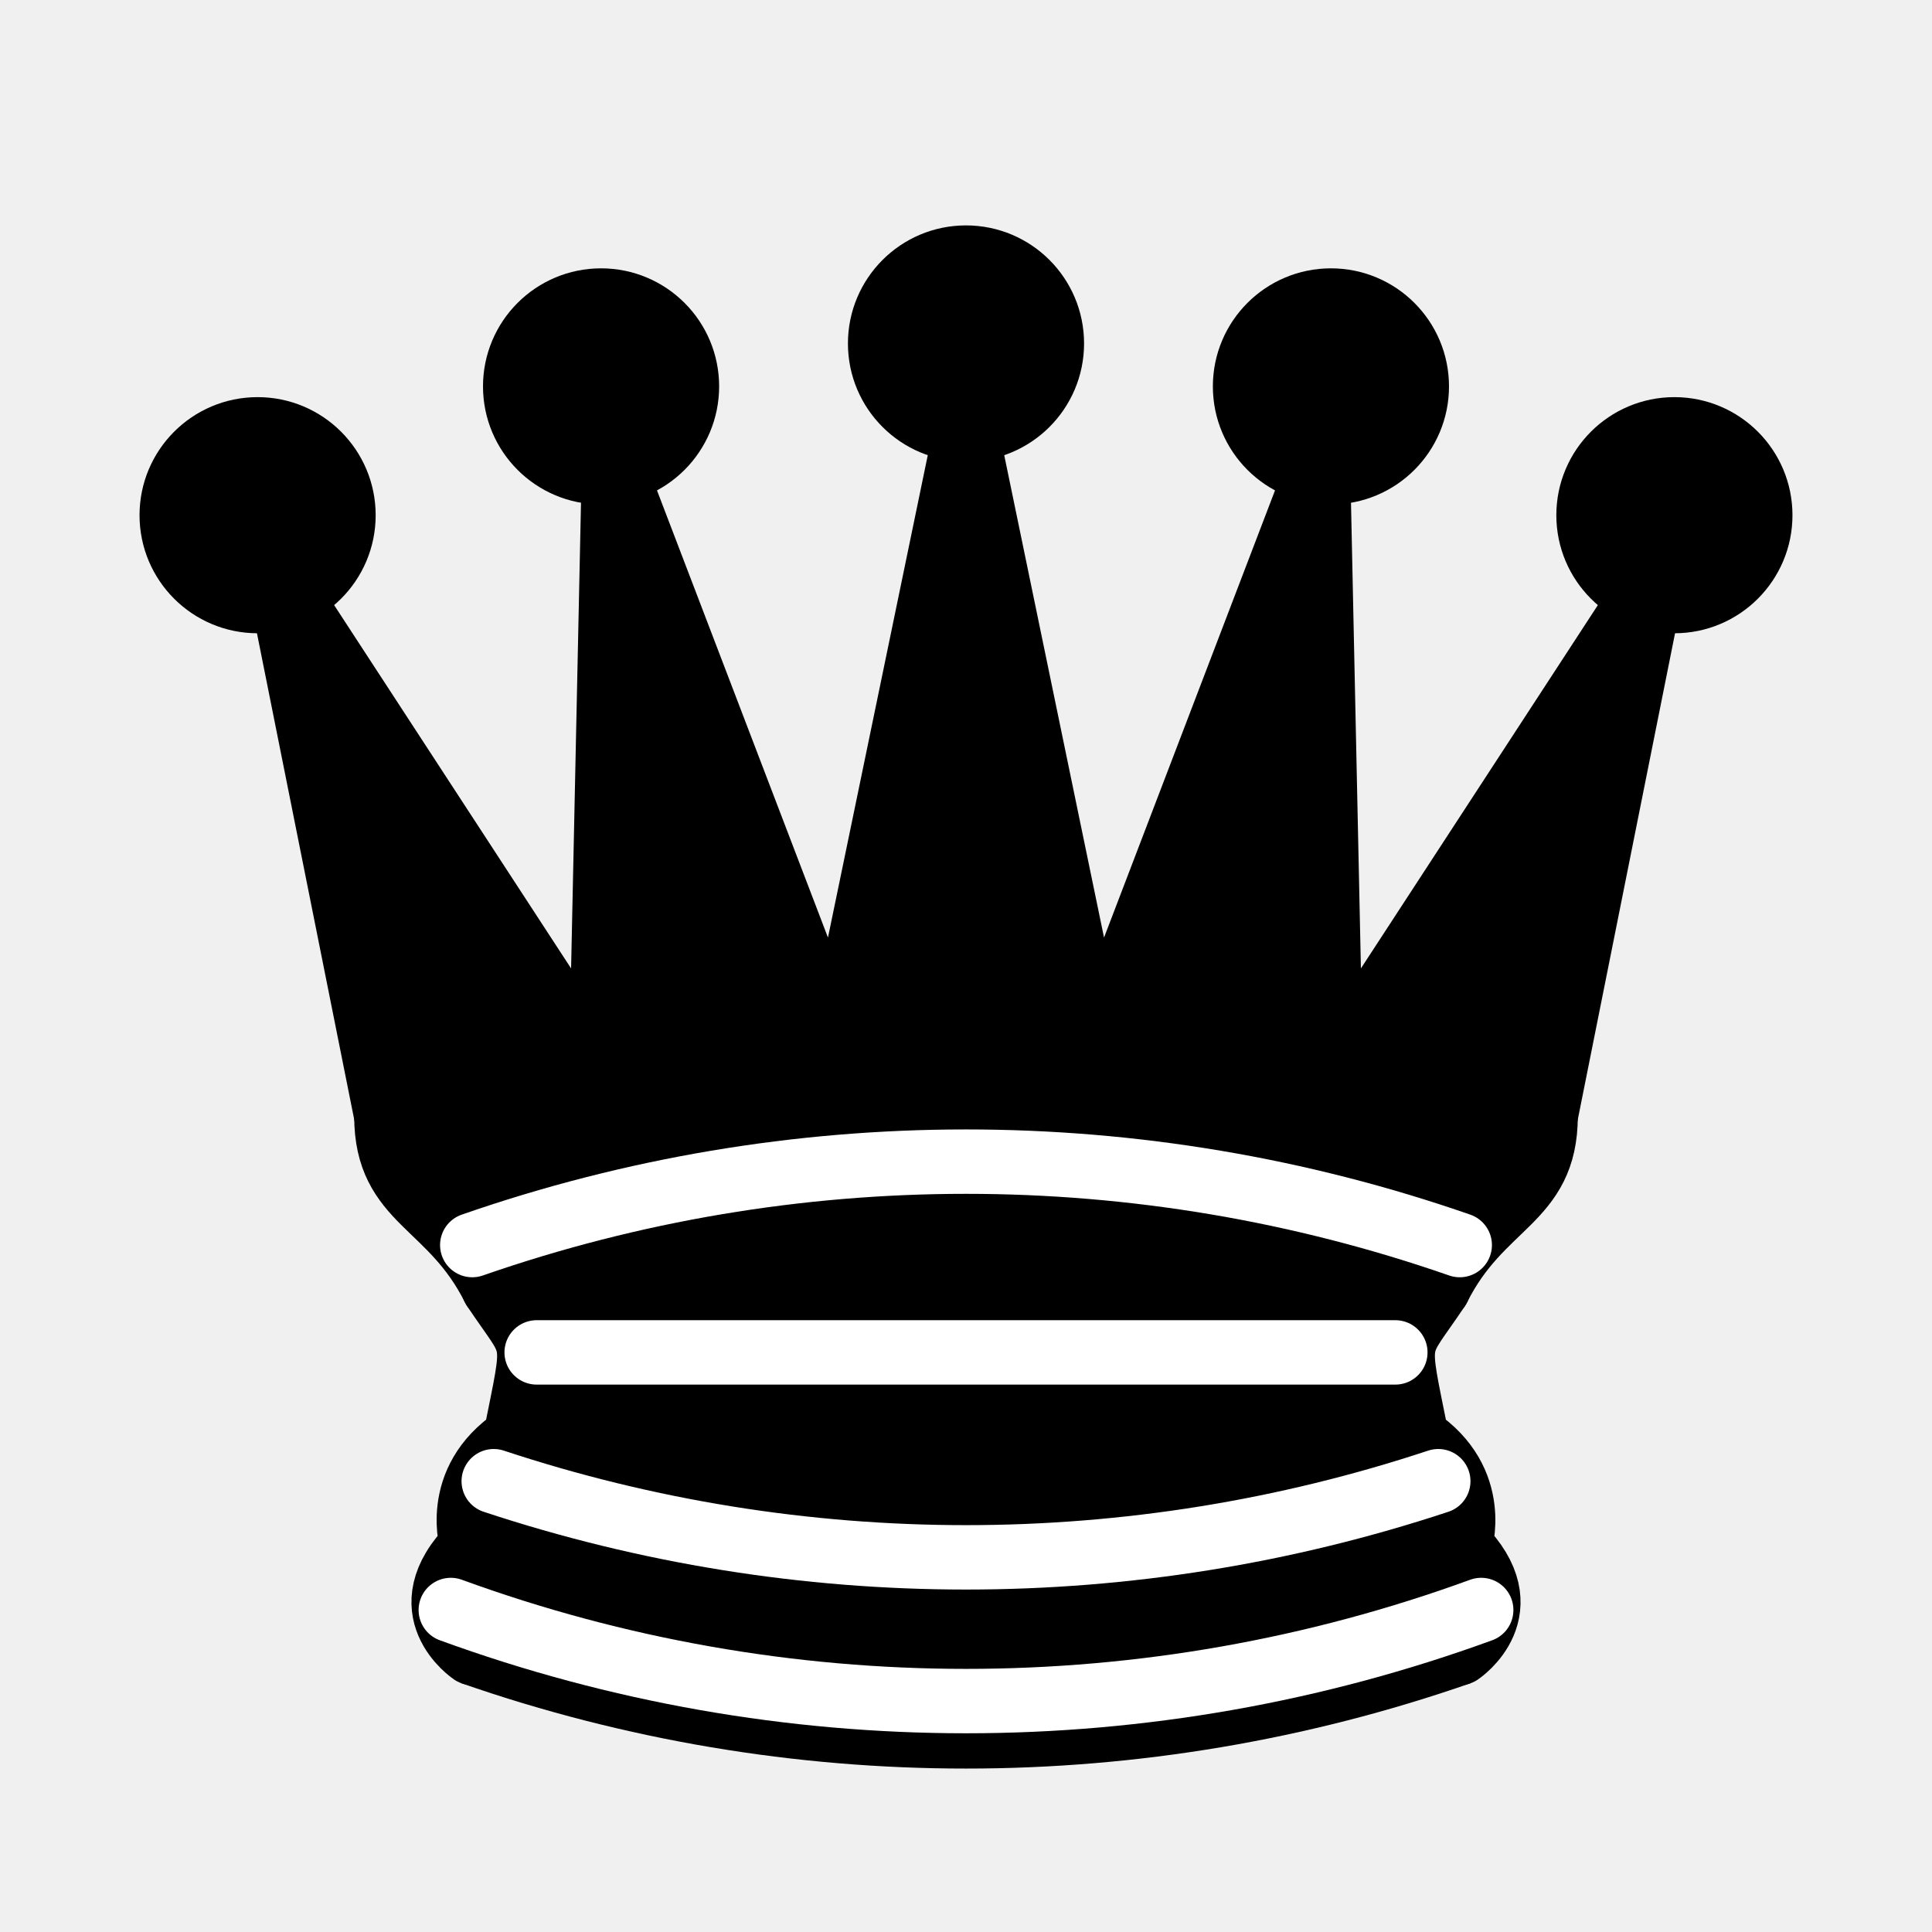
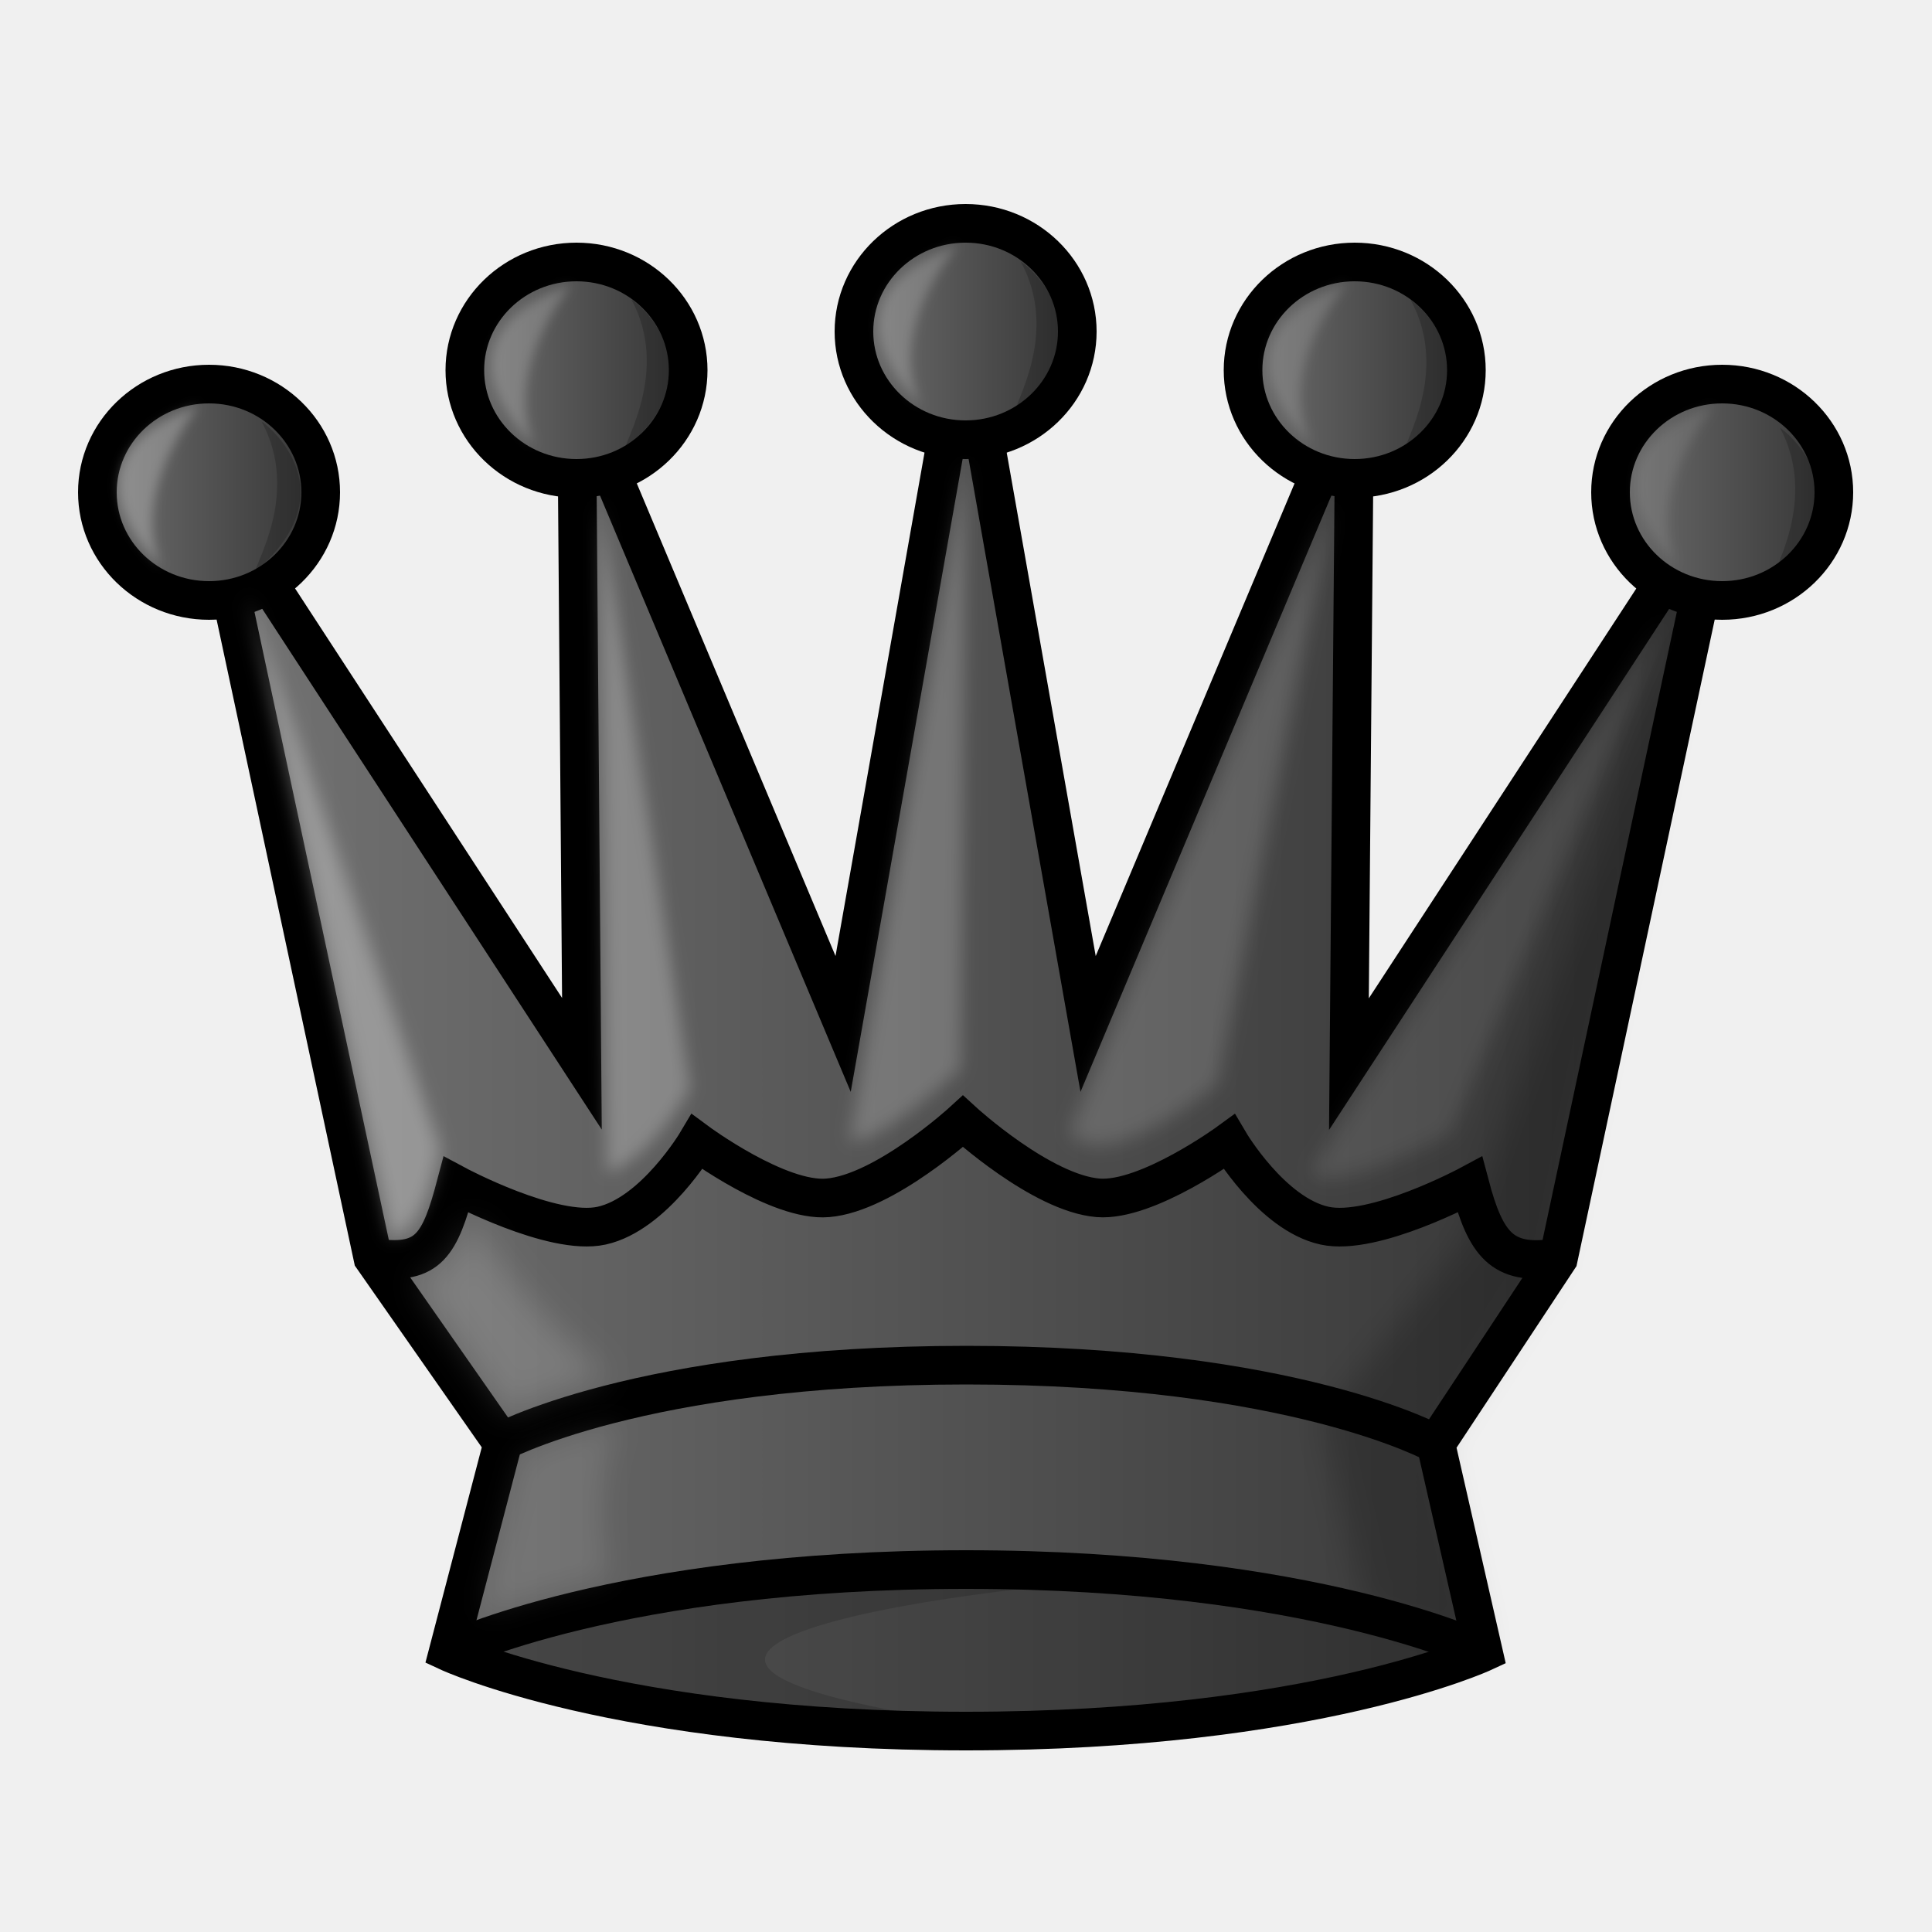
- <svg xmlns="http://www.w3.org/2000/svg" version="1.1" width="45" height="45">
-   <g style="fill:#000000;stroke:#000000;stroke-width:1.5; stroke-linecap:round;stroke-linejoin:round">
-     <path d="M 9,26 C 17.5,24.5 30,24.5 36,26 L 38.5,13.5 L 31,25 L 30.7,10.9 L 25.5,24.5 L 22.5,10 L 19.5,24.5 L 14.3,10.9 L 14,25 L 6.5,13.5 L 9,26 z" style="stroke-linecap:butt;fill:#000000" />
-     <path d="m 9,26 c 0,2 1.5,2 2.5,4 1,1.5 1,1 0.5,3.5 -1.5,1 -1,2.5 -1,2.5 -1.5,1.5 0,2.5 0,2.5 6.5,1 16.5,1 23,0 0,0 1.5,-1 0,-2.5 0,0 0.5,-1.5 -1,-2.5 -0.5,-2.5 -0.5,-2 0.5,-3.5 1,-2 2.5,-2 2.5,-4 -8.5,-1.5 -18.5,-1.5 -27,0 z" />
-     <path d="M 11.5,30 C 15,29 30,29 33.5,30" />
-     <path d="m 12,33.5 c 6,-1 15,-1 21,0" />
-     <circle cx="6" cy="12" r="2" />
-     <circle cx="14" cy="9" r="2" />
-     <circle cx="22.5" cy="8" r="2" />
-     <circle cx="31" cy="9" r="2" />
-     <circle cx="39" cy="12" r="2" />
-     <path d="M 11,38.5 A 35,35 1 0 0 34,38.5" style="fill:none; stroke:#000000;stroke-linecap:butt;" />
-     <g style="fill:none; stroke:#ffffff;">
-       <path d="M 11,29 A 35,35 1 0 1 34,29" />
-       <path d="M 12.5,31.5 L 32.5,31.5" />
-       <path d="M 11.5,34.5 A 35,35 1 0 0 33.5,34.5" />
-       <path d="M 10.5,37.5 A 35,35 1 0 0 34.5,37.5" />
-     </g>
-   </g>
+ <svg xmlns="http://www.w3.org/2000/svg" xmlns:xlink="http://www.w3.org/1999/xlink" fill-rule="evenodd" clip-rule="evenodd" image-rendering="optimizeQuality" shape-rendering="geometricPrecision" text-rendering="geometricPrecision" viewBox="0 1.5 50 50">
+   <defs>
+     <filter id="d" width="1.19" height="1.06" x="-.1" y="-.03" color-interpolation-filters="sRGB">
+       <feGaussianBlur stdDeviation=".39" />
+     </filter>
+     <filter id="i" width="1.21" height="1.06" x="-.1" y="-.03" color-interpolation-filters="sRGB">
+       <feGaussianBlur stdDeviation=".22" />
+     </filter>
+     <filter id="j" width="1.4" height="1.05" x="-.2" y="-.03" color-interpolation-filters="sRGB">
+       <feGaussianBlur stdDeviation=".2" />
+     </filter>
+     <filter id="k" width="1.33" height="1.06" x="-.16" y="-.03" color-interpolation-filters="sRGB">
+       <feGaussianBlur stdDeviation=".21" />
+     </filter>
+     <filter id="l" width="1.17" height="1.07" x="-.08" y="-.03" color-interpolation-filters="sRGB">
+       <feGaussianBlur stdDeviation=".23" />
+     </filter>
+     <filter id="m" width="1.12" height="1.08" x="-.06" y="-.04" color-interpolation-filters="sRGB">
+       <feGaussianBlur stdDeviation=".24" />
+     </filter>
+     <filter id="n" width="1.33" height="1.16" x="-.16" y="-.08" color-interpolation-filters="sRGB">
+       <feGaussianBlur stdDeviation=".14" />
+     </filter>
+     <filter id="o" width="1.33" height="1.16" x="-.16" y="-.08" color-interpolation-filters="sRGB">
+       <feGaussianBlur stdDeviation=".14" />
+     </filter>
+     <filter id="p" width="1.33" height="1.16" x="-.17" y="-.08" color-interpolation-filters="sRGB">
+       <feGaussianBlur stdDeviation=".14" />
+     </filter>
+     <filter id="q" width="1.33" height="1.16" x="-.17" y="-.08" color-interpolation-filters="sRGB">
+       <feGaussianBlur stdDeviation=".14" />
+     </filter>
+     <filter id="r" width="1.33" height="1.16" x="-.17" y="-.08" color-interpolation-filters="sRGB">
+       <feGaussianBlur stdDeviation=".14" />
+     </filter>
+     <filter id="s" width="1.46" height="1.33" x="-.23" y="-.17" color-interpolation-filters="sRGB">
+       <feGaussianBlur stdDeviation=".34" />
+     </filter>
+     <filter id="t" width="1.39" height="1.38" x="-.19" y="-.19" color-interpolation-filters="sRGB">
+       <feGaussianBlur stdDeviation=".4" />
+     </filter>
+     <linearGradient xlink:href="#a" id="b" x1="-25.02" x2="14.08" y1="-249.82" y2="-249.82" gradientTransform="matrix(.99988 0 0 .97754 30.45 272.6)" gradientUnits="userSpaceOnUse" />
+     <linearGradient id="a" x1="9.24" x2="40.76" y1="27.27" y2="27.27" gradientTransform="matrix(1.0155 0 0 1.0103 -.39 .48)" gradientUnits="userSpaceOnUse">
+       <stop offset="0" stop-color="#737373" />
+       <stop offset="1" stop-color="#303030" />
+     </linearGradient>
+     <linearGradient xlink:href="#a" id="c" x1="-27.91" x2="-21.13" y1="-264.3" y2="-264.3" gradientTransform="matrix(.99988 0 0 .97754 29.93 272.6)" gradientUnits="userSpaceOnUse" />
+     <linearGradient xlink:href="#a" id="e" x1="-18.93" x2="-12.15" y1="-267.53" y2="-267.53" gradientTransform="matrix(.99988 0 0 .97754 30.45 272.6)" gradientUnits="userSpaceOnUse" />
+     <linearGradient xlink:href="#a" id="f" x1="-8.86" x2="-2.08" y1="-268.55" y2="-268.55" gradientTransform="matrix(.99988 0 0 .97754 30.45 272.6)" gradientUnits="userSpaceOnUse" />
+     <linearGradient xlink:href="#a" id="g" x1="1.21" x2="8" y1="-267.53" y2="-267.53" gradientTransform="matrix(.99988 0 0 .97754 30.45 272.6)" gradientUnits="userSpaceOnUse" />
+     <linearGradient xlink:href="#a" id="h" x1="10.2" x2="16.98" y1="-264.3" y2="-264.3" gradientTransform="matrix(.99988 0 0 .97754 30.98 272.6)" gradientUnits="userSpaceOnUse" />
+   </defs>
+   <path fill="url(#b)" stroke="#000" stroke-linecap="round" d="m37.16 38.87 3.17-4.8 4.24-19.83-9.66 14.8.15-17.44-6.9 16.4-3.17-17.93L21.82 28l-6.9-16.41.14 17.44-9.65-14.8 4.24 19.82 3.36 4.81-1.41 5.39S16 46.3 25 46.3s13.39-2.04 13.39-2.04z" />
+   <path fill="none" stroke="#000" stroke-linecap="round" d="M9.75 34.06c1.34.18 1.64-.35 2.05-1.9 0 0 2.5 1.34 3.77 1.06 1.36-.3 2.47-2.17 2.47-2.17s2.11 1.56 3.38 1.45c1.47-.12 3.5-1.98 3.5-1.98s2.03 1.86 3.5 1.98c1.27.1 3.39-1.45 3.39-1.45s1.1 1.87 2.47 2.17c1.27.28 3.76-1.06 3.76-1.06.41 1.55.84 2.09 2.19 1.9" />
+   <ellipse cx="5.41" cy="14.24" fill="url(#c)" stroke="#000" stroke-linecap="round" stroke-linejoin="round" rx="2.89" ry="2.8" />
+   <path d="M13.56-262.78c-1.2 4.73-4.7 13.53-6.05 18.22l-3.74 4.82 1.08 4.99 3.08 1.16-1.23-5.51 2.97-4.68z" filter="url(#d)" opacity=".2" style="mix-blend-mode:normal" transform="matrix(.99988 0 0 .97754 30.45 272.6)" />
+   <path d="M24.5 41.69c-4.84 0-9.67.86-12.9 2.57 3.23 1.71 8.07 1.75 12.91 1.75-11.92-1.88 1.96-3.7 6.74-3.73-2.13-.4-4.44-.59-6.75-.59" opacity=".15" />
+   <path fill="none" stroke="#000" d="M11.6 44.26S16 42.12 25 42.12s13.39 2.14 13.39 2.14m-25.53-5.39s3.66-2.04 12.15-2.04 12.15 2.04 12.15 2.04" />
+   <ellipse cx="14.92" cy="11.08" fill="url(#e)" stroke="#000" stroke-linecap="round" stroke-linejoin="round" rx="2.89" ry="2.8" />
+   <ellipse cx="24.99" cy="10.08" fill="url(#f)" stroke="#000" stroke-linecap="round" stroke-linejoin="round" rx="2.89" ry="2.8" />
+   <ellipse cx="35.06" cy="11.08" fill="url(#g)" stroke="#000" stroke-linecap="round" stroke-linejoin="round" rx="2.89" ry="2.8" />
+   <ellipse cx="44.57" cy="14.24" fill="url(#h)" stroke="#000" stroke-linecap="round" stroke-linejoin="round" rx="2.89" ry="2.8" />
+   <path fill="#fff" d="m6.39 16.87 3.73 16.64s.8.06 1.27-2.3z" filter="url(#i)" opacity=".3" />
+   <path fill="#fff" d="m15.52 14.5 2.34 15.17c-.62 1.08-1.47 2-2.16 2.17z" filter="url(#j)" opacity=".25" />
+   <path fill="#fff" d="M21.99 31.03 25 13.42l-.14 15.75c-1.06.92-2.15 1.86-2.88 1.86z" filter="url(#k)" opacity=".2" />
+   <path fill="#fff" d="m34.46 14.6-6.78 16.2c.02-.1.47 1.4 3.83-1.25z" filter="url(#l)" opacity=".15" />
+   <path fill="#fff" d="m33.92 31.8 9.22-14.32-5.6 13.35s-3.15 1.73-3.62.98z" filter="url(#m)" opacity=".1" />
+   <path fill="#fff" d="M4.18 16.16s-3.01-2.7.94-4.17c.09.01-1.83 2.15-.94 4.17" filter="url(#n)" opacity=".25" />
+   <path fill="#fff" d="M13.83 13.03s-3.02-2.7.93-4.17c.1 0-1.8 2.06-.93 4.17" filter="url(#o)" opacity=".2" />
+   <path fill="#fff" d="M23.85 12s-3.02-2.69.93-4.16c.06 0-1.92 2.09-.93 4.17z" filter="url(#p)" opacity=".2" />
+   <path fill="#fff" d="M33.94 13s-3.02-2.7.93-4.18c.04 0-1.92 2.1-.93 4.17z" filter="url(#q)" opacity=".15" />
+   <path fill="#fff" d="M43.43 16.15s-3.02-2.7.93-4.17c.05.02-1.88 2.19-.93 4.17" filter="url(#r)" opacity=".1" />
+   <path d="M25 46.4c-9.01 0-13.4-2.14-13.4-2.14S16 42.12 25 42.12s13.38 2.14 13.38 2.14S34 46.4 25 46.4M6.77 12.41c.08.03 2.32 1.75-.15 3.87-.07-.13 1.17-2 .15-3.87m9.57-3.16c.08.02 2.31 1.75-.15 3.86-.08-.12 1.16-2 .15-3.86m10.09-.97c.08.02 2.3 1.75-.15 3.86-.08-.12 1.16-2 .14-3.86zm10.09.99c.07.03 2.3 1.75-.15 3.86-.08-.12 1.16-2 .14-3.86zm9.54 3.3c.08.02 2.31 1.74-.15 3.86-.07-.13 1.16-2 .15-3.87z" opacity=".2" />
+   <path fill="#fff" d="M13.51 39.22c.85-.45 1.7-.66 2.57-.87-.58.83-.61 2.63-.33 3.97 0 0-.9.13-3.23.9z" filter="url(#s)" opacity=".1" />
+   <path fill="#fff" d="M13.15 38.08c.1-.01.33-.29 2.59-.95a18.02 18.02 0 0 1-3.55-4.07c-.33.91-.78 1.51-1.42 1.58z" filter="url(#t)" opacity=".15" />
</svg>
